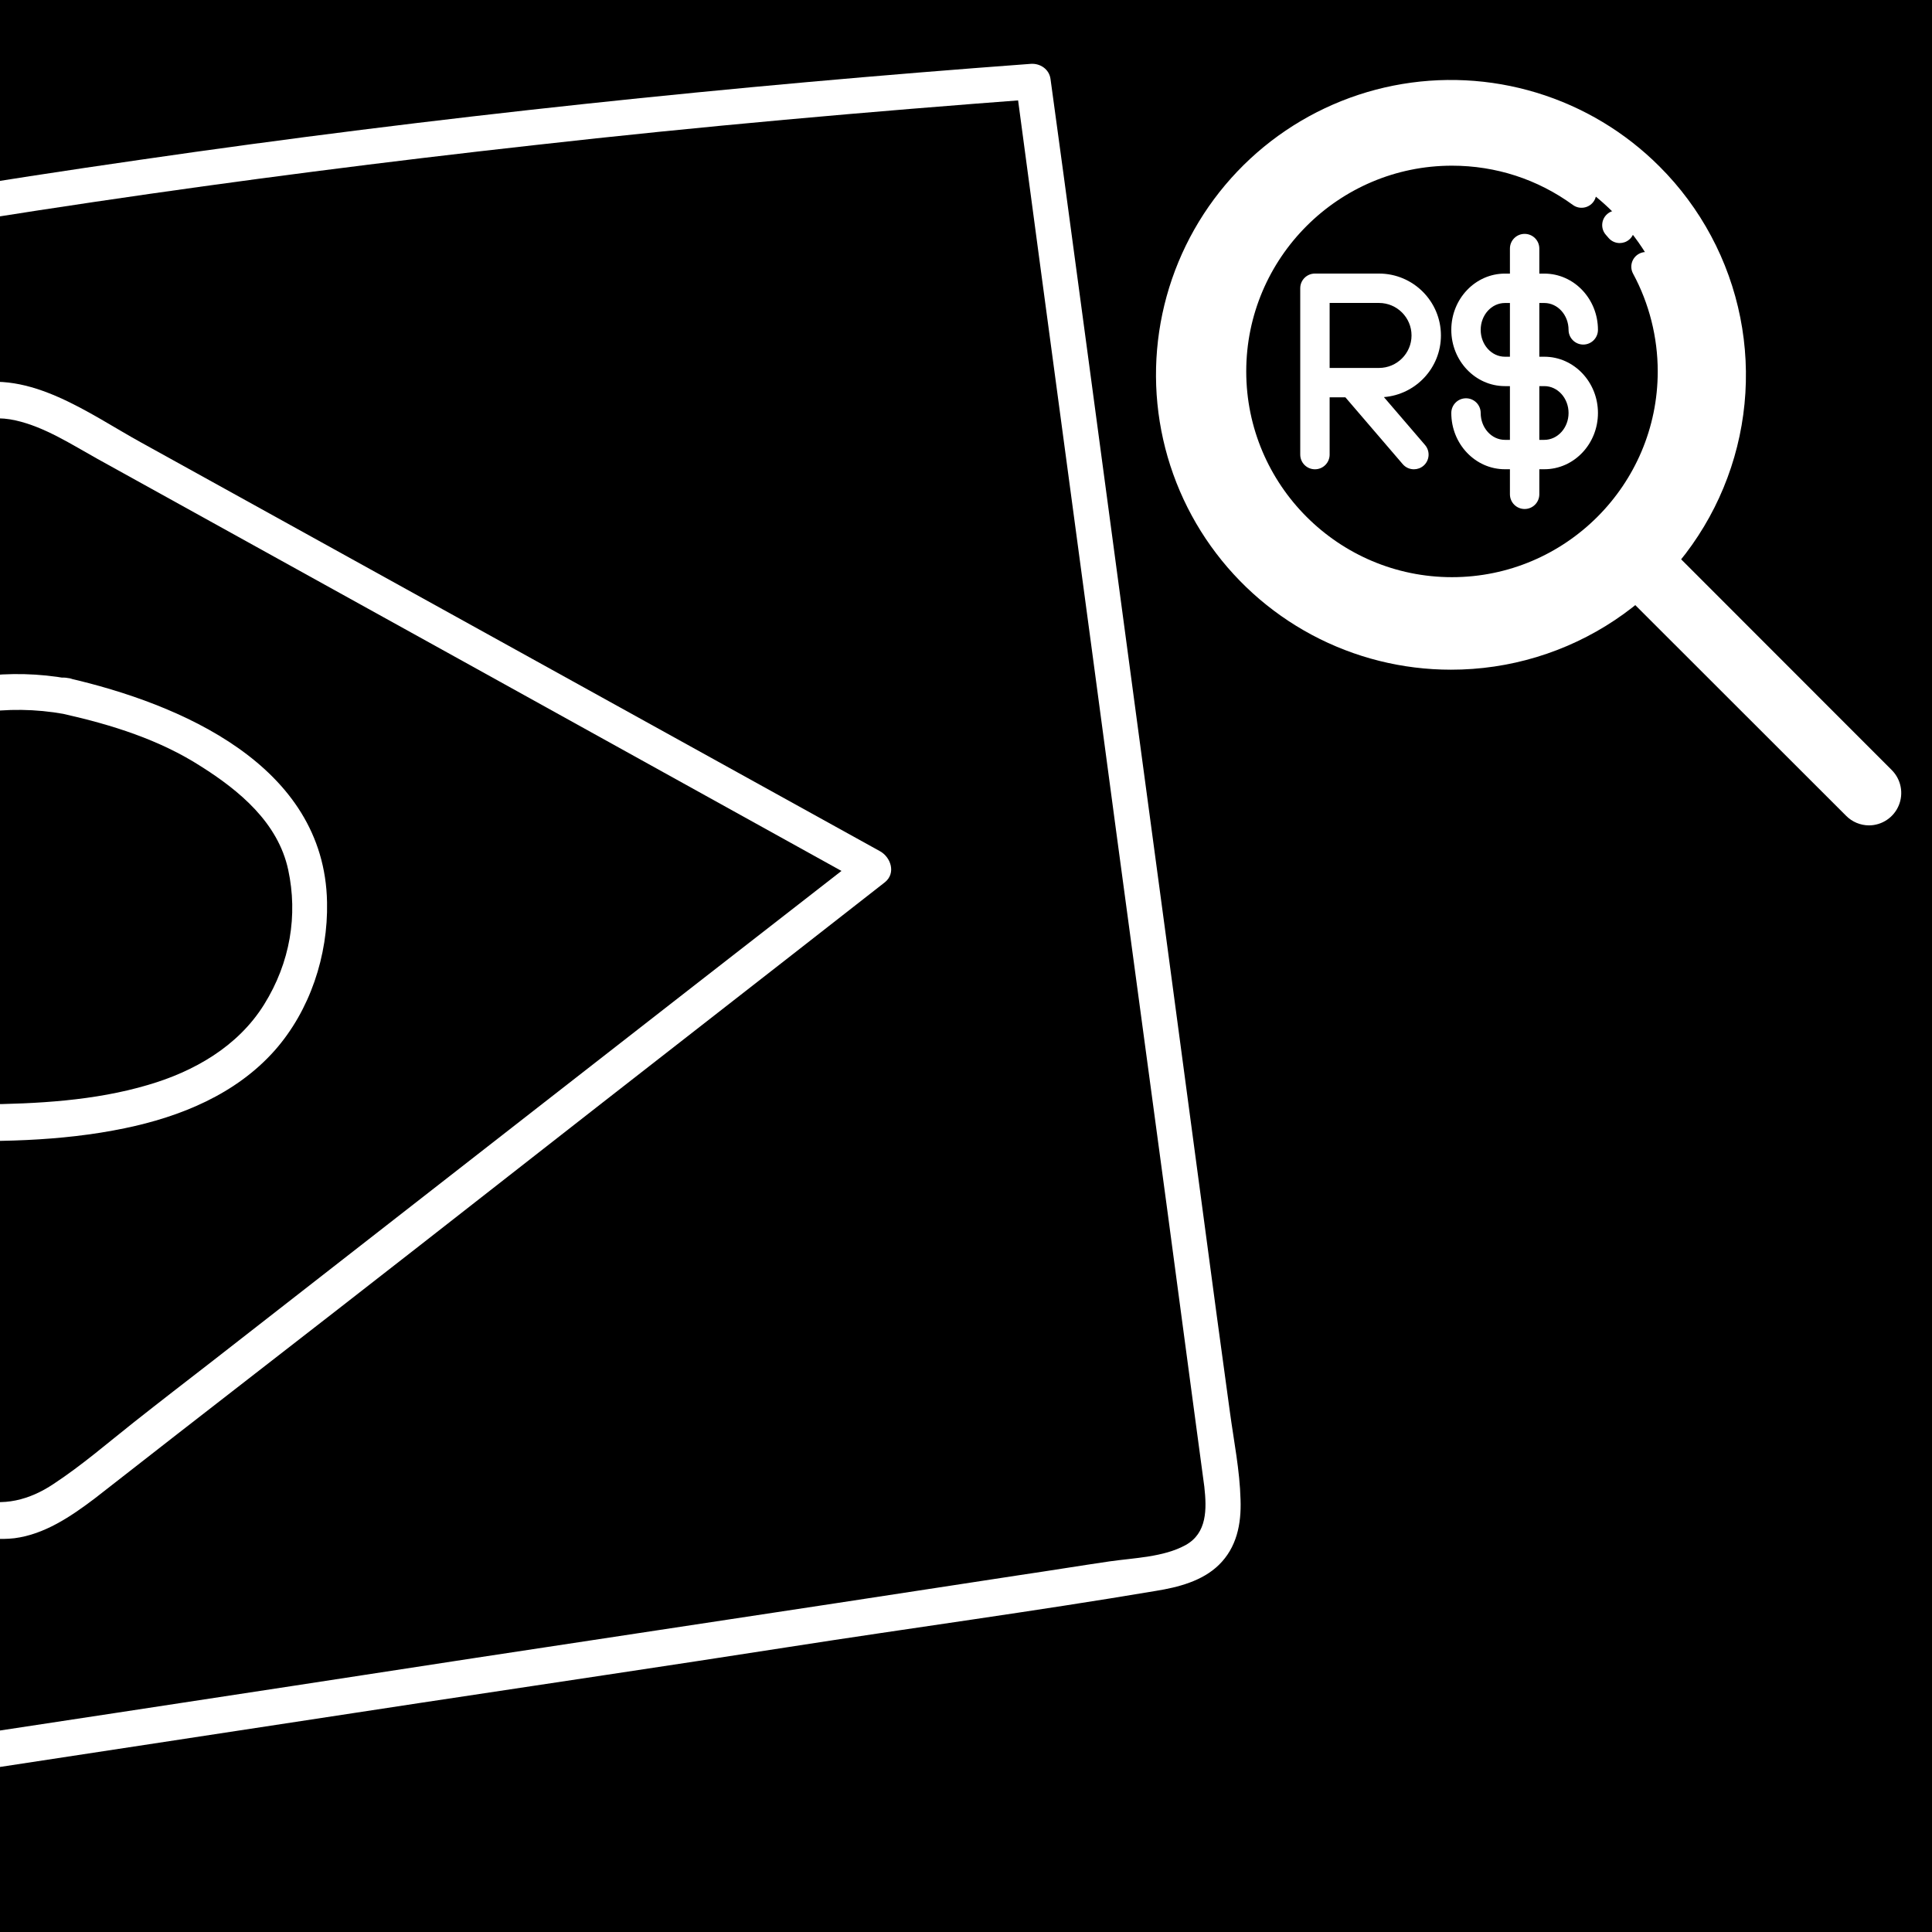
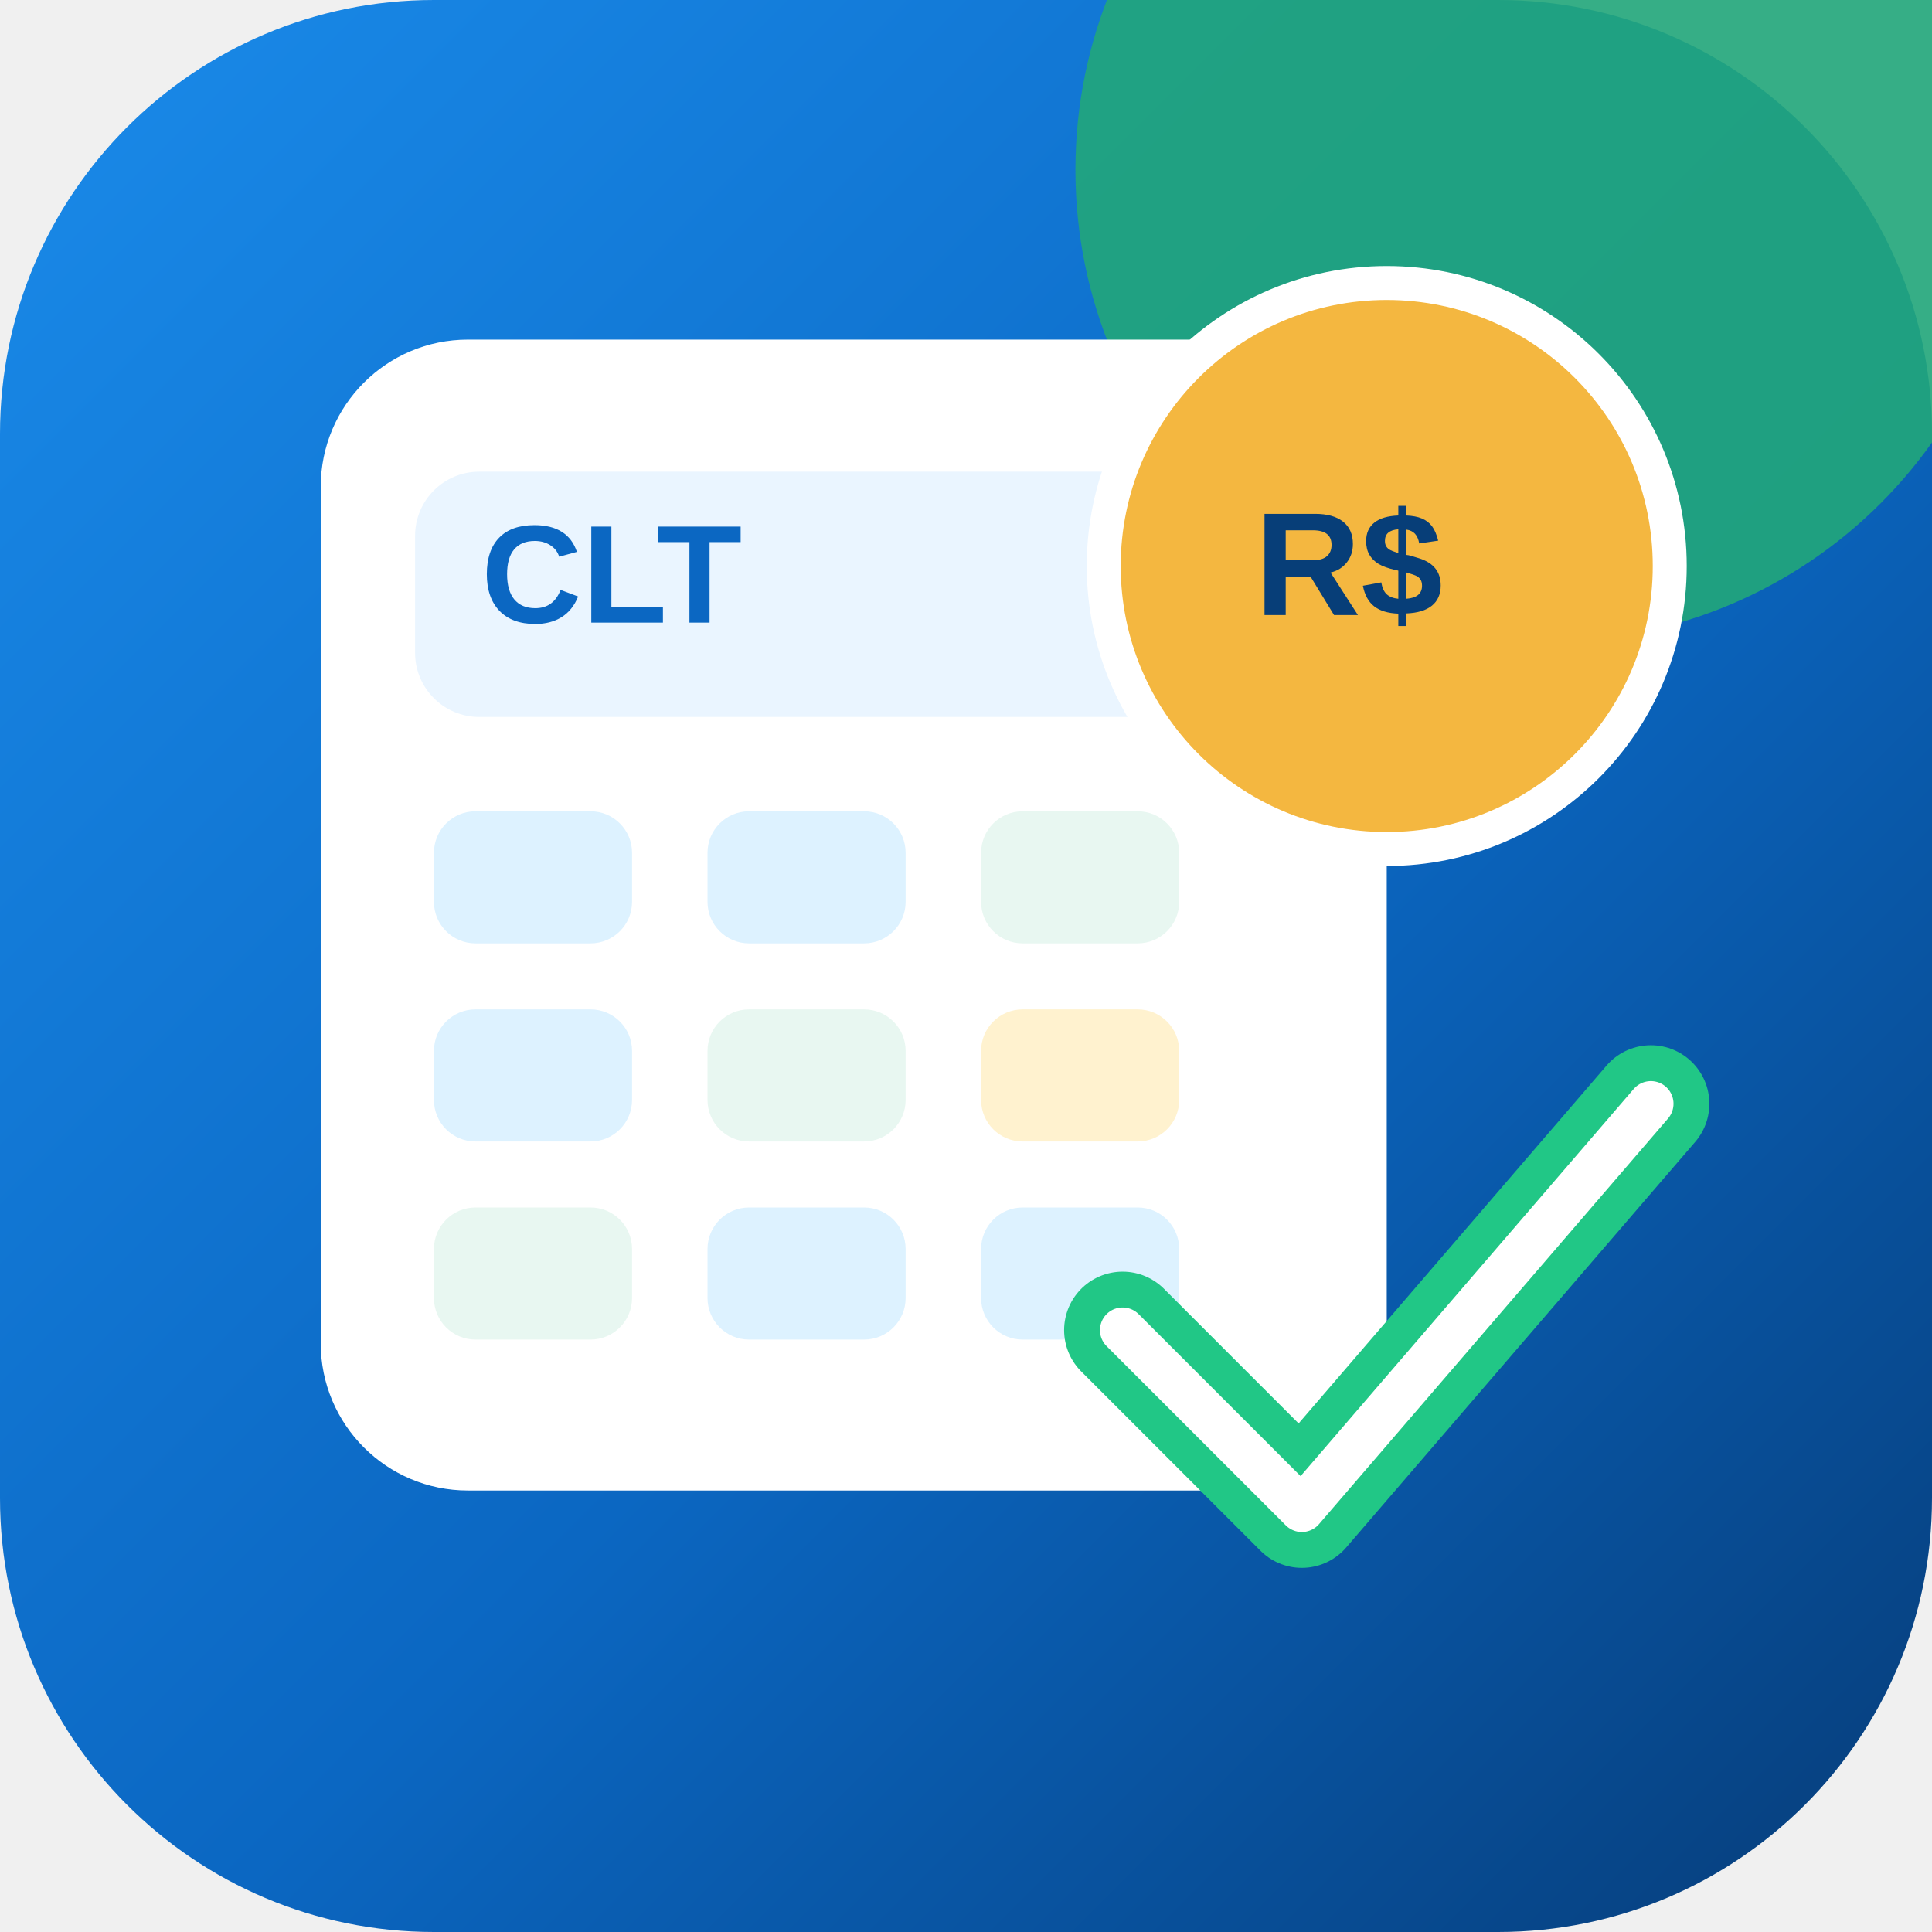
- <svg xmlns="http://www.w3.org/2000/svg" width="2000" zoomAndPan="magnify" viewBox="0 0 1500 1500" height="2000" preserveAspectRatio="xMidYMid meet" version="1.0">
+ <svg xmlns="http://www.w3.org/2000/svg" viewBox="0 0 1024 1024">
  <defs>
-     <clipPath id="9114305fbc">
-       <path d="M 0 523 L 254 523 L 254 886 L 0 886 Z M 0 523 " clip-rule="nonzero" />
-     </clipPath>
-     <clipPath id="a3cd04bf5a">
-       <path d="M -953.758 0 L 995.488 54.207 L 953.957 1547.629 L -995.289 1493.422 Z M -953.758 0 " clip-rule="nonzero" />
-     </clipPath>
-     <clipPath id="f3d48346fa">
-       <path d="M -953.758 0 L 995.488 54.207 L 953.957 1547.629 L -995.289 1493.422 Z M -953.758 0 " clip-rule="nonzero" />
-     </clipPath>
-     <clipPath id="34558eb42b">
-       <path d="M 0 296 L 692 296 L 692 1195 L 0 1195 Z M 0 296 " clip-rule="nonzero" />
-     </clipPath>
-     <clipPath id="b1c7cc7989">
-       <path d="M -953.758 0 L 995.488 54.207 L 953.957 1547.629 L -995.289 1493.422 Z M -953.758 0 " clip-rule="nonzero" />
-     </clipPath>
-     <clipPath id="22725665e8">
-       <path d="M -953.758 0 L 995.488 54.207 L 953.957 1547.629 L -995.289 1493.422 Z M -953.758 0 " clip-rule="nonzero" />
-     </clipPath>
-     <clipPath id="d26a4ecafd">
-       <path d="M 0 49 L 964 49 L 964 1498 L 0 1498 Z M 0 49 " clip-rule="nonzero" />
-     </clipPath>
-     <clipPath id="3a718be035">
-       <path d="M -953.758 0 L 995.488 54.207 L 953.957 1547.629 L -995.289 1493.422 Z M -953.758 0 " clip-rule="nonzero" />
-     </clipPath>
-     <clipPath id="a11e360848">
-       <path d="M -953.758 0 L 995.488 54.207 L 953.957 1547.629 L -995.289 1493.422 Z M -953.758 0 " clip-rule="nonzero" />
-     </clipPath>
-     <clipPath id="2e3ea65bee">
-       <path d="M 1245 410 L 1477 410 L 1477 640.824 L 1245 640.824 Z M 1245 410 " clip-rule="nonzero" />
-     </clipPath>
-     <clipPath id="49309d91e9">
-       <path d="M 944.758 105.812 L 1310 105.812 L 1310 471 L 944.758 471 Z M 944.758 105.812 " clip-rule="nonzero" />
-     </clipPath>
+     <linearGradient id="bg" x1="0" y1="0" x2="1" y2="1">
+       <stop offset="0" stop-color="#1A8BEA" />
+       <stop offset="0.55" stop-color="#0B67C2" />
+       <stop offset="1" stop-color="#063C78" />
+     </linearGradient>
  </defs>
-   <rect x="-150" width="1800" fill="#ffffff" y="-150" height="1800" fill-opacity="1" />
-   <rect x="-150" width="1800" fill="#000000" y="-150" height="1800" fill-opacity="1" />
-   <g clip-path="url(#9114305fbc)">
-     <g clip-path="url(#a3cd04bf5a)">
-       <g clip-path="url(#f3d48346fa)">
-         <path fill="#ffffff" d="M 53.355 526.48 C 70.73 529.402 67.52 557.32 50.145 554.402 C -40.328 538.082 -123.223 584.895 -176.797 657.691 C -200.008 689.52 -220.527 726.699 -220.855 767.688 C -221.184 808.676 -215.82 805.578 -203.629 819.719 C -191.438 833.859 -171.363 841.723 -153.211 845.883 C -108.031 856.07 -60.18 857.805 -14.301 857.457 C 28.738 857.031 73.457 854.621 114.797 842.375 C 150.402 832 184.629 812.656 205.023 779.938 C 225.418 747.219 231.312 710.441 223.766 675.324 C 215.855 638.57 185.695 613.781 156.176 595.102 C 123.875 574.312 86.852 562.73 49.738 554.391 C 12.625 546.051 35.602 522.742 52.949 526.469 C 139.266 546.324 252.012 593.707 253.914 700.516 C 254.793 741.945 240.617 784.578 213.371 815.484 C 183.199 849.555 140.09 867.027 96.812 875.973 C 47 886.359 -5.785 886.922 -56.473 885.105 C -107.164 883.289 -110.363 881.578 -137.043 877.59 C -158.867 874.141 -181.457 869.047 -200.621 857.555 C -240.156 834.129 -253.484 787.887 -246.16 743.441 C -238.801 697.777 -213.305 656.676 -184.344 622.57 C -125.156 552.367 -38.344 510.535 52.941 526.875 Z M 53.355 526.48 " fill-opacity="1" fill-rule="nonzero" />
-       </g>
-     </g>
+   <rect width="1024" height="1024" rx="230" fill="url(#bg)" />
+   <circle cx="820" cy="90" r="250" fill="#21A67A" opacity="0.9" />
+   <rect x="170" y="180" width="565" height="610" rx="78" fill="#fff" />
+   <rect x="220" y="250" width="465" height="130" rx="34" fill="#EAF5FF" />
+   <text x="255" y="330" font-size="74" font-weight="700" font-family="Arial, sans-serif" fill="#0B67C2">CLT</text>
+   <g fill="#DDF2FF">
+     <rect x="230" y="430" width="105" height="70" rx="22" />
+     <rect x="375" y="430" width="105" height="70" rx="22" />
+     <rect x="230" y="535" width="105" height="70" rx="22" />
+     <rect x="520" y="640" width="105" height="70" rx="22" />
  </g>
-   <g clip-path="url(#34558eb42b)">
-     <g clip-path="url(#b1c7cc7989)">
-       <g clip-path="url(#22725665e8)">
-         <path fill="#ffffff" d="M -663.188 806.938 C -676.887 817.926 -694.148 796.336 -680.434 784.945 C -588.664 710.777 -493.758 640.758 -398.473 571.559 C -314.781 510.562 -230.691 449.98 -148.961 386.496 C -127.395 370.047 -106.223 353.18 -85.445 335.898 C -66.766 320.992 -47.656 305.285 -24.344 299.031 C 23.09 286.551 69.609 321.535 109.191 343.34 C 300.68 449.332 491.777 554.91 683.266 660.906 C 691.66 665.605 695.781 677.895 687.062 684.961 C 589.961 761.008 492.465 836.641 395.363 912.691 C 298.262 988.738 223.582 1046.738 137.703 1113.359 C 116.129 1130.211 94.969 1146.672 73.391 1163.527 C 54.734 1177.621 34.465 1191.266 11.242 1194.273 C -34.367 1199.5 -76.48 1166.668 -114.012 1144.109 C -302.48 1031.703 -491.355 919.289 -679.828 806.883 C -695.004 797.938 -678.949 775.246 -663.77 784.191 C -560.355 845.926 -456.938 907.66 -353.52 969.395 C -262.473 1023.48 -171.438 1077.969 -80.391 1132.055 C -60.82 1143.559 -41.293 1156.684 -19.562 1163.379 C 2.172 1170.07 23.027 1164.562 41.641 1152.09 C 63.555 1137.68 83.523 1120.375 103.859 1104.297 C 124.195 1088.223 144.523 1072.551 165.266 1056.484 C 333.305 925.578 501.355 794.266 669.801 663.371 C 671.199 671.531 672.199 679.27 673.598 687.426 C 568.062 628.879 462.121 570.324 356.586 511.777 C 263.035 460.059 169.094 407.922 75.547 356.203 C 55.559 345.094 34.828 331.527 12.238 326.434 C -11.965 320.891 -32.516 330.062 -51.996 344.539 C -93.449 375.453 -132.949 409.266 -174.008 440.598 C -336.156 563.953 -504.543 678.207 -663.176 806.535 Z M -663.188 806.938 " fill-opacity="1" fill-rule="nonzero" />
-       </g>
-     </g>
+   <g fill="#E8F7F1">
+     <rect x="520" y="430" width="105" height="70" rx="22" />
+     <rect x="375" y="535" width="105" height="70" rx="22" />
+     <rect x="230" y="640" width="105" height="70" rx="22" />
  </g>
-   <g clip-path="url(#d26a4ecafd)">
-     <g clip-path="url(#3a718be035)">
-       <g clip-path="url(#a11e360848)">
-         <path fill="#ffffff" d="M -958.582 364.793 C -961.734 346.844 -934.422 342.73 -931.676 360.668 C -918.09 441.418 -905.734 522.543 -894.188 603.641 C -853.16 894.613 -825.184 1187.656 -810.207 1481.148 C -815.379 1477.352 -820.539 1473.148 -825.711 1469.352 C -802.477 1465.941 -779.234 1462.121 -756 1458.707 C -568.484 1430.23 -380.562 1401.766 -193.035 1372.883 C -5.516 1344.406 182.406 1315.941 369.934 1287.059 C 463.281 1273.012 557.047 1258.57 650.395 1244.523 C 697.68 1237.312 744.562 1230.09 791.852 1222.883 C 815.082 1219.469 838.328 1215.652 861.559 1212.238 C 880.715 1209.523 903.461 1208.938 920.363 1199.664 C 937.262 1190.395 936.969 1171.711 935.023 1154.203 C 932.016 1130.98 928.613 1107.344 925.605 1084.121 C 919.242 1035.641 912.48 986.742 906.117 938.262 C 892.996 840.879 879.859 743.902 866.738 646.523 C 840.875 452.586 814.594 259.039 788.73 65.102 C 793.902 68.898 799.062 73.102 804.234 76.898 C 674.066 86.672 544.262 98.082 414.363 112.738 C 186.34 138.059 -41.082 171.109 -266.762 214.355 C -494.086 258.367 -720.047 311.754 -942.672 376.602 C -959.449 381.41 -963.551 353.695 -946.773 348.883 C -821.551 312.586 -695.203 279.566 -568.145 250.219 C -344.66 198.387 -118.621 156.773 108.387 124.117 C 337.852 90.719 568.676 66.691 800.125 49.586 C 807.445 48.977 814.625 53.641 815.625 61.383 C 818.996 86.238 822.375 110.688 825.742 135.543 C 852.336 332.344 878.527 529.133 905.121 725.934 C 918.211 824.531 931.695 923.547 944.781 1022.145 C 948.152 1047 951.531 1071.449 954.898 1096.305 C 957.93 1118.715 962.57 1141.574 963.156 1164.32 C 963.84 1183.418 960.09 1201.582 946.32 1215 C 933.387 1227.629 914.582 1232.383 897.457 1235.156 C 802.43 1251.184 707.086 1263.957 612.094 1278.773 C 517.102 1293.586 422.133 1307.586 327.152 1321.996 C 135.559 1351.168 -55.633 1380.355 -247.23 1409.531 C -438.824 1438.707 -630.016 1467.895 -821.609 1497.07 C -828.133 1498.105 -836.922 1492.992 -837.113 1485.273 C -841.336 1403.562 -846.359 1321.43 -852.609 1239.664 C -874.906 946.777 -910.223 654.75 -958.582 364.793 Z M -958.582 364.793 " fill-opacity="1" fill-rule="nonzero" />
-       </g>
-     </g>
-   </g>
-   <path fill="#ffffff" d="M 1126.543 519.945 C 1121.859 519.945 1117.176 519.805 1112.5 519.52 C 1107.824 519.234 1103.16 518.805 1098.512 518.234 C 1093.859 517.664 1089.23 516.949 1084.625 516.094 C 1080.02 515.238 1075.441 514.242 1070.898 513.105 C 1066.352 511.969 1061.848 510.695 1057.379 509.281 C 1052.91 507.867 1048.492 506.32 1044.121 504.633 C 1039.75 502.949 1035.434 501.133 1031.172 499.184 C 1026.91 497.234 1022.715 495.156 1018.582 492.949 C 1014.449 490.738 1010.387 488.406 1006.398 485.953 C 1002.41 483.496 998.5 480.918 994.668 478.223 C 990.836 475.523 987.09 472.715 983.434 469.785 C 979.773 466.859 976.207 463.824 972.734 460.68 C 969.262 457.531 965.891 454.285 962.617 450.93 C 959.344 447.578 956.18 444.129 953.117 440.582 C 950.055 437.035 947.105 433.398 944.27 429.668 C 941.43 425.941 938.711 422.129 936.105 418.234 C 933.504 414.34 931.023 410.367 928.66 406.32 C 926.301 402.273 924.07 398.156 921.961 393.973 C 919.855 389.785 917.879 385.543 916.031 381.234 C 914.184 376.93 912.473 372.57 910.895 368.16 C 909.312 363.75 907.871 359.293 906.566 354.793 C 905.262 350.293 904.094 345.758 903.07 341.188 C 902.043 336.613 901.156 332.016 900.41 327.391 C 899.668 322.766 899.066 318.121 898.605 313.457 C 898.145 308.797 897.832 304.125 897.656 299.441 C 897.484 294.758 897.457 290.074 897.57 285.391 C 897.688 280.707 897.945 276.031 898.348 271.363 C 898.75 266.695 899.293 262.047 899.98 257.41 C 900.668 252.777 901.5 248.168 902.469 243.582 C 903.441 239 904.551 234.449 905.801 229.934 C 907.051 225.418 908.438 220.945 909.961 216.516 C 911.488 212.086 913.145 207.707 914.941 203.379 C 916.734 199.051 918.656 194.781 920.715 190.57 C 922.77 186.359 924.953 182.219 927.262 178.141 C 929.57 174.066 932.004 170.062 934.562 166.137 C 937.117 162.211 939.789 158.363 942.582 154.602 C 945.375 150.84 948.277 147.168 951.297 143.582 C 954.312 139.996 957.438 136.508 960.668 133.117 C 963.898 129.723 967.234 126.434 970.664 123.246 C 974.098 120.059 977.629 116.98 981.25 114.008 C 984.871 111.035 988.582 108.18 992.379 105.434 C 996.18 102.691 1000.059 100.066 1004.016 97.562 C 1007.977 95.055 1012.008 92.676 1016.113 90.418 C 1020.219 88.16 1024.391 86.031 1028.625 84.027 C 1032.863 82.027 1037.156 80.156 1041.508 78.418 C 1045.855 76.68 1050.258 75.078 1054.707 73.609 C 1059.156 72.141 1063.645 70.812 1068.176 69.617 C 1072.707 68.426 1077.27 67.375 1081.867 66.461 C 1086.461 65.551 1091.082 64.781 1095.727 64.152 C 1100.367 63.523 1105.023 63.039 1109.699 62.695 C 1114.371 62.352 1119.051 62.152 1123.734 62.098 C 1128.418 62.043 1133.102 62.133 1137.781 62.363 C 1142.461 62.598 1147.129 62.973 1151.785 63.492 C 1156.441 64.008 1161.078 64.672 1165.695 65.473 C 1170.309 66.277 1174.895 67.223 1179.453 68.309 C 1184.012 69.391 1188.531 70.617 1193.016 71.977 C 1197.496 73.34 1201.934 74.84 1206.324 76.477 C 1210.715 78.109 1215.051 79.879 1219.336 81.781 C 1223.617 83.68 1227.836 85.711 1231.992 87.871 C 1236.152 90.031 1240.238 92.316 1244.254 94.73 C 1248.273 97.141 1252.211 99.672 1256.074 102.324 C 1259.934 104.98 1263.711 107.75 1267.402 110.633 C 1271.094 113.52 1274.695 116.516 1278.203 119.621 C 1281.711 122.727 1285.117 125.938 1288.43 129.254 C 1290.418 131.238 1292.367 133.258 1294.281 135.316 C 1296.195 137.375 1298.07 139.469 1299.906 141.594 C 1301.742 143.719 1303.539 145.879 1305.297 148.074 C 1307.055 150.266 1308.77 152.488 1310.445 154.746 C 1312.121 157.004 1313.754 159.289 1315.344 161.605 C 1316.934 163.922 1318.484 166.266 1319.988 168.641 C 1321.492 171.012 1322.953 173.414 1324.367 175.84 C 1325.785 178.266 1327.156 180.719 1328.48 183.195 C 1329.805 185.676 1331.086 188.176 1332.32 190.699 C 1333.551 193.223 1334.738 195.77 1335.879 198.34 C 1337.02 200.906 1338.109 203.496 1339.156 206.105 C 1340.199 208.715 1341.195 211.34 1342.141 213.984 C 1343.09 216.633 1343.988 219.293 1344.836 221.973 C 1345.688 224.648 1346.488 227.344 1347.238 230.051 C 1347.988 232.758 1348.688 235.48 1349.336 238.215 C 1349.988 240.949 1350.586 243.691 1351.137 246.449 C 1351.684 249.203 1352.184 251.969 1352.629 254.742 C 1353.074 257.516 1353.473 260.297 1353.816 263.086 C 1354.16 265.875 1354.453 268.668 1354.695 271.469 C 1354.938 274.27 1355.125 277.07 1355.266 279.879 C 1355.402 282.684 1355.488 285.492 1355.523 288.301 C 1355.559 291.113 1355.543 293.922 1355.473 296.73 C 1355.406 299.539 1355.285 302.348 1355.113 305.152 C 1354.941 307.957 1354.719 310.758 1354.441 313.555 C 1354.168 316.348 1353.84 319.141 1353.461 321.926 C 1353.082 324.707 1352.656 327.484 1352.176 330.254 C 1351.695 333.023 1351.164 335.781 1350.582 338.531 C 1350 341.277 1349.367 344.016 1348.684 346.742 C 1348 349.469 1347.27 352.18 1346.484 354.879 C 1345.703 357.578 1344.871 360.262 1343.988 362.93 C 1343.105 365.598 1342.176 368.246 1341.195 370.879 C 1340.219 373.516 1339.191 376.129 1338.113 378.727 C 1337.039 381.32 1335.914 383.895 1334.746 386.449 C 1333.574 389.004 1332.359 391.539 1331.094 394.047 C 1329.832 396.559 1328.52 399.043 1327.164 401.504 C 1325.809 403.965 1324.41 406.402 1322.965 408.812 C 1321.52 411.219 1320.031 413.602 1318.496 415.957 C 1316.965 418.312 1315.391 420.637 1313.77 422.938 C 1312.152 425.234 1310.492 427.5 1308.789 429.734 C 1307.086 431.969 1305.344 434.176 1303.562 436.344 C 1301.777 438.516 1299.957 440.656 1298.094 442.758 C 1296.23 444.863 1294.332 446.934 1292.395 448.969 C 1290.453 451 1288.48 453 1286.469 454.961 C 1284.457 456.922 1282.41 458.848 1280.324 460.734 C 1278.242 462.621 1276.125 464.465 1273.977 466.273 C 1271.824 468.082 1269.641 469.852 1267.426 471.578 C 1265.211 473.305 1262.961 474.992 1260.684 476.637 C 1258.406 478.281 1256.098 479.887 1253.762 481.445 C 1251.426 483.004 1249.059 484.523 1246.668 485.996 C 1244.273 487.469 1241.855 488.895 1239.41 490.281 C 1236.965 491.664 1234.492 493 1232 494.293 C 1229.504 495.586 1226.984 496.832 1224.445 498.031 C 1221.902 499.234 1219.34 500.387 1216.758 501.492 C 1214.176 502.598 1211.57 503.652 1208.949 504.664 C 1206.328 505.672 1203.688 506.633 1201.031 507.547 C 1198.371 508.461 1195.699 509.32 1193.008 510.137 C 1190.32 510.949 1187.617 511.715 1184.898 512.43 C 1182.18 513.145 1179.453 513.809 1176.711 514.422 C 1173.969 515.035 1171.215 515.598 1168.453 516.109 C 1165.688 516.621 1162.918 517.082 1160.137 517.492 C 1157.359 517.902 1154.57 518.262 1151.777 518.57 C 1148.984 518.879 1146.188 519.133 1143.387 519.336 C 1140.582 519.543 1137.777 519.695 1134.969 519.797 C 1132.16 519.898 1129.352 519.945 1126.543 519.945 Z M 1126.543 112.523 C 1123.129 112.516 1119.719 112.605 1116.312 112.793 C 1112.906 112.98 1109.508 113.266 1106.113 113.648 C 1102.723 114.031 1099.348 114.512 1095.984 115.086 C 1092.621 115.664 1089.273 116.336 1085.949 117.102 C 1082.625 117.871 1079.324 118.734 1076.051 119.691 C 1072.773 120.648 1069.527 121.699 1066.312 122.84 C 1063.098 123.984 1059.918 125.219 1056.773 126.543 C 1053.629 127.867 1050.523 129.281 1047.461 130.785 C 1044.395 132.289 1041.379 133.879 1038.406 135.555 C 1035.434 137.23 1032.512 138.992 1029.641 140.836 C 1026.766 142.68 1023.949 144.605 1021.191 146.609 C 1018.43 148.613 1015.727 150.695 1013.086 152.855 C 1010.441 155.016 1007.863 157.25 1005.352 159.559 C 1002.836 161.867 1000.391 164.246 998.012 166.691 C 995.637 169.141 993.332 171.652 991.098 174.234 C 988.863 176.816 986.707 179.457 984.625 182.16 C 982.543 184.863 980.539 187.625 978.613 190.445 C 976.691 193.262 974.848 196.133 973.09 199.059 C 971.332 201.98 969.656 204.953 968.066 207.973 C 966.48 210.996 964.977 214.059 963.562 217.164 C 962.152 220.27 960.828 223.414 959.594 226.598 C 958.363 229.777 957.219 232.992 956.172 236.242 C 955.121 239.488 954.168 242.762 953.305 246.066 C 952.445 249.367 951.68 252.691 951.008 256.035 C 950.34 259.383 949.766 262.746 949.285 266.125 C 948.809 269.504 948.426 272.895 948.145 276.293 C 947.859 279.695 947.676 283.102 947.586 286.512 C 947.496 289.926 947.508 293.336 947.613 296.746 C 947.723 300.156 947.926 303.562 948.227 306.961 C 948.531 310.359 948.93 313.746 949.426 317.125 C 949.922 320.5 950.516 323.859 951.203 327.203 C 951.895 330.543 952.676 333.863 953.559 337.16 C 954.438 340.457 955.41 343.727 956.477 346.969 C 957.543 350.211 958.699 353.422 959.953 356.594 C 961.203 359.77 962.543 362.906 963.973 366.004 C 965.402 369.105 966.922 372.16 968.527 375.172 C 970.133 378.18 971.824 381.145 973.598 384.059 C 975.375 386.973 977.23 389.836 979.172 392.641 C 981.109 395.449 983.129 398.199 985.223 400.895 C 987.32 403.586 989.492 406.215 991.742 408.781 C 993.988 411.352 996.309 413.852 998.699 416.289 C 1001.09 418.723 1003.551 421.086 1006.074 423.379 C 1008.602 425.676 1011.191 427.895 1013.848 430.039 C 1016.5 432.184 1019.215 434.254 1021.984 436.242 C 1024.758 438.234 1027.586 440.141 1030.465 441.969 C 1033.348 443.797 1036.281 445.543 1039.262 447.203 C 1042.242 448.859 1045.27 450.434 1048.344 451.922 C 1051.414 453.406 1054.527 454.805 1057.68 456.113 C 1060.828 457.422 1064.016 458.637 1067.238 459.762 C 1070.461 460.887 1073.711 461.922 1076.992 462.859 C 1080.273 463.797 1083.578 464.645 1086.906 465.391 C 1090.238 466.141 1093.586 466.797 1096.949 467.352 C 1100.316 467.91 1103.699 468.371 1107.09 468.734 C 1110.484 469.102 1113.883 469.367 1117.293 469.535 C 1120.703 469.703 1124.113 469.777 1127.523 469.75 C 1130.938 469.723 1134.348 469.598 1137.75 469.379 C 1141.156 469.156 1144.555 468.836 1147.941 468.418 C 1151.328 468.004 1154.699 467.488 1158.059 466.879 C 1161.414 466.27 1164.754 465.566 1168.07 464.766 C 1171.387 463.965 1174.68 463.066 1177.945 462.078 C 1181.211 461.09 1184.445 460.008 1187.648 458.832 C 1190.852 457.656 1194.02 456.391 1197.152 455.031 C 1200.281 453.676 1203.371 452.23 1206.422 450.699 C 1209.469 449.164 1212.473 447.543 1215.426 445.836 C 1218.383 444.133 1221.289 442.344 1224.141 440.469 C 1226.992 438.598 1229.789 436.645 1232.531 434.613 C 1235.273 432.582 1237.953 430.473 1240.574 428.285 C 1243.195 426.098 1245.75 423.84 1248.242 421.508 C 1250.73 419.172 1253.152 416.77 1255.508 414.301 C 1257.859 411.828 1260.141 409.289 1262.348 406.688 C 1264.555 404.086 1266.688 401.422 1268.742 398.699 C 1270.797 395.973 1272.773 393.191 1274.668 390.355 C 1276.562 387.52 1278.375 384.629 1280.105 381.688 C 1281.836 378.746 1283.48 375.758 1285.039 372.719 C 1286.598 369.684 1288.066 366.605 1289.449 363.488 C 1290.832 360.367 1292.125 357.211 1293.324 354.016 C 1294.527 350.82 1295.637 347.594 1296.652 344.336 C 1297.668 341.078 1298.59 337.797 1299.418 334.484 C 1300.246 331.176 1300.98 327.844 1301.617 324.488 C 1302.254 321.137 1302.793 317.77 1303.238 314.387 C 1303.684 311.004 1304.031 307.609 1304.281 304.207 C 1304.531 300.801 1304.68 297.395 1304.734 293.98 C 1304.789 290.57 1304.746 287.16 1304.605 283.75 C 1304.465 280.34 1304.227 276.938 1303.891 273.539 C 1303.555 270.145 1303.121 266.762 1302.59 263.391 C 1302.059 260.02 1301.434 256.664 1300.711 253.332 C 1299.988 249.996 1299.172 246.684 1298.258 243.395 C 1297.348 240.105 1296.34 236.848 1295.242 233.617 C 1294.145 230.387 1292.953 227.188 1291.672 224.027 C 1290.387 220.863 1289.016 217.742 1287.555 214.656 C 1286.094 211.574 1284.547 208.531 1282.91 205.539 C 1281.273 202.543 1279.555 199.598 1277.75 196.699 C 1275.945 193.805 1274.062 190.961 1272.094 188.172 C 1270.125 185.383 1268.082 182.652 1265.957 179.984 C 1263.832 177.312 1261.637 174.703 1259.363 172.156 C 1257.09 169.613 1254.746 167.137 1252.328 164.723 C 1248.211 160.602 1243.898 156.691 1239.395 152.992 C 1234.891 149.297 1230.219 145.824 1225.375 142.586 C 1220.531 139.348 1215.539 136.352 1210.402 133.602 C 1205.266 130.852 1200.004 128.359 1194.621 126.125 C 1189.238 123.895 1183.762 121.93 1178.188 120.23 C 1172.609 118.535 1166.965 117.117 1161.25 115.977 C 1155.539 114.832 1149.781 113.973 1143.98 113.398 C 1138.184 112.82 1132.371 112.527 1126.543 112.523 Z M 1126.543 112.523 " fill-opacity="1" fill-rule="nonzero" />
-   <g clip-path="url(#2e3ea65bee)">
-     <path fill="#ffffff" d="M 1451.07 640.824 C 1449.422 640.816 1447.789 640.648 1446.172 640.32 C 1444.555 639.992 1442.988 639.512 1441.465 638.875 C 1439.945 638.238 1438.5 637.461 1437.133 636.539 C 1435.762 635.617 1434.496 634.574 1433.336 633.402 L 1252.832 453.027 C 1252.25 452.441 1251.695 451.832 1251.172 451.195 C 1250.648 450.559 1250.16 449.898 1249.703 449.211 C 1249.242 448.527 1248.82 447.82 1248.434 447.094 C 1248.043 446.367 1247.691 445.621 1247.375 444.859 C 1247.059 444.098 1246.781 443.324 1246.543 442.535 C 1246.305 441.746 1246.105 440.945 1245.941 440.137 C 1245.781 439.328 1245.66 438.516 1245.582 437.695 C 1245.5 436.875 1245.461 436.051 1245.461 435.227 C 1245.461 434.402 1245.5 433.582 1245.582 432.762 C 1245.66 431.938 1245.781 431.125 1245.941 430.316 C 1246.105 429.508 1246.305 428.711 1246.543 427.922 C 1246.781 427.133 1247.059 426.355 1247.375 425.594 C 1247.691 424.832 1248.043 424.09 1248.434 423.363 C 1248.82 422.633 1249.242 421.93 1249.703 421.242 C 1250.16 420.559 1250.648 419.895 1251.172 419.258 C 1251.695 418.621 1252.25 418.012 1252.832 417.43 C 1253.414 416.844 1254.023 416.293 1254.664 415.77 C 1255.301 415.246 1255.961 414.758 1256.645 414.297 C 1257.332 413.84 1258.039 413.418 1258.766 413.027 C 1259.492 412.641 1260.238 412.289 1261 411.973 C 1261.762 411.656 1262.535 411.379 1263.324 411.141 C 1264.113 410.898 1264.91 410.699 1265.719 410.539 C 1266.527 410.379 1267.344 410.258 1268.164 410.176 C 1268.984 410.098 1269.805 410.055 1270.629 410.055 C 1271.457 410.055 1272.277 410.098 1273.098 410.176 C 1273.918 410.258 1274.734 410.379 1275.543 410.539 C 1276.352 410.699 1277.148 410.898 1277.938 411.141 C 1278.727 411.379 1279.5 411.656 1280.262 411.973 C 1281.023 412.289 1281.77 412.641 1282.496 413.027 C 1283.223 413.418 1283.93 413.84 1284.613 414.297 C 1285.301 414.758 1285.961 415.246 1286.598 415.77 C 1287.238 416.293 1287.848 416.844 1288.43 417.43 L 1468.809 597.93 C 1469.676 598.805 1470.477 599.738 1471.211 600.73 C 1471.941 601.727 1472.598 602.766 1473.176 603.855 C 1473.754 604.941 1474.254 606.07 1474.664 607.23 C 1475.078 608.391 1475.406 609.578 1475.645 610.789 C 1475.883 612 1476.035 613.219 1476.094 614.453 C 1476.152 615.684 1476.121 616.914 1476 618.141 C 1475.879 619.367 1475.668 620.578 1475.371 621.777 C 1475.07 622.973 1474.684 624.141 1474.215 625.281 C 1473.742 626.422 1473.191 627.52 1472.559 628.578 C 1471.926 629.637 1471.219 630.645 1470.438 631.598 C 1469.656 632.551 1468.809 633.445 1467.898 634.273 C 1466.984 635.105 1466.016 635.863 1464.992 636.551 C 1463.969 637.238 1462.898 637.848 1461.785 638.379 C 1460.672 638.91 1459.527 639.355 1458.348 639.719 C 1457.168 640.078 1455.969 640.352 1454.75 640.539 C 1453.531 640.723 1452.305 640.82 1451.07 640.824 Z M 1451.07 640.824 " fill-opacity="1" fill-rule="nonzero" />
-   </g>
-   <path fill="#ffffff" d="M 1070.656 285.668 L 1032.324 285.668 L 1032.324 235.215 L 1070.656 235.215 C 1084.59 235.215 1095.91 246.535 1095.91 260.441 C 1095.91 274.348 1084.59 285.668 1070.656 285.668 Z M 1118.73 260.441 C 1118.73 233.938 1097.16 212.395 1070.656 212.395 L 1020.914 212.395 C 1014.617 212.395 1009.504 217.477 1009.504 223.805 L 1009.504 352.941 C 1009.504 359.27 1014.617 364.352 1020.914 364.352 C 1027.215 364.352 1032.324 359.27 1032.324 352.941 L 1032.324 308.488 L 1044.566 308.488 L 1089.078 360.367 C 1091.336 363.012 1094.547 364.352 1097.754 364.352 C 1100.367 364.352 1103.012 363.461 1105.184 361.617 C 1109.965 357.516 1110.5 350.297 1106.402 345.512 L 1074.457 308.312 C 1099.18 306.348 1118.73 285.668 1118.73 260.441 " fill-opacity="1" fill-rule="nonzero" />
-   <path fill="#ffffff" d="M 1199.02 341.5 L 1195.125 341.5 L 1195.125 299.781 L 1199.02 299.781 C 1209.387 299.781 1217.828 309.145 1217.828 320.641 C 1217.828 332.141 1209.387 341.5 1199.02 341.5 Z M 1168.414 276.961 C 1158.012 276.961 1149.605 267.602 1149.605 256.105 C 1149.605 244.605 1158.012 235.246 1168.414 235.246 L 1172.305 235.246 L 1172.305 276.961 Z M 1199.02 276.961 L 1195.125 276.961 L 1195.125 235.246 L 1199.02 235.246 C 1209.387 235.246 1217.828 244.605 1217.828 256.105 C 1217.828 262.402 1222.938 267.516 1229.238 267.516 C 1235.535 267.516 1240.648 262.402 1240.648 256.105 C 1240.648 232.008 1221.988 212.426 1199.02 212.426 L 1195.125 212.426 L 1195.125 192.992 C 1195.125 186.664 1190.016 181.582 1183.715 181.582 C 1177.418 181.582 1172.305 186.664 1172.305 192.992 L 1172.305 212.426 L 1168.414 212.426 C 1145.445 212.426 1126.785 232.008 1126.785 256.105 C 1126.785 280.172 1145.445 299.781 1168.414 299.781 L 1172.305 299.781 L 1172.305 341.5 L 1168.414 341.5 C 1158.012 341.5 1149.605 332.141 1149.605 320.641 C 1149.605 314.344 1144.492 309.23 1138.195 309.23 C 1131.895 309.23 1126.785 314.344 1126.785 320.641 C 1126.785 344.738 1145.445 364.32 1168.414 364.32 L 1172.305 364.32 L 1172.305 383.754 C 1172.305 390.082 1177.418 395.191 1183.715 395.191 C 1190.016 395.191 1195.125 390.082 1195.125 383.754 L 1195.125 364.32 L 1199.02 364.32 C 1221.988 364.32 1240.648 344.738 1240.648 320.641 C 1240.648 296.574 1221.988 276.961 1199.02 276.961 " fill-opacity="1" fill-rule="nonzero" />
-   <g clip-path="url(#49309d91e9)">
-     <path fill="#ffffff" d="M 1127.32 470.934 C 1026.648 470.934 944.758 389.043 944.758 288.371 C 944.758 187.703 1026.648 105.812 1127.32 105.812 C 1166.184 105.812 1203.297 117.875 1234.645 140.695 C 1239.754 144.379 1240.855 151.543 1237.172 156.621 C 1233.457 161.703 1226.297 162.832 1221.215 159.148 C 1193.82 139.18 1161.34 128.633 1127.32 128.633 C 1039.25 128.633 967.578 200.301 967.578 288.371 C 967.578 376.445 1039.25 448.113 1127.32 448.113 C 1215.391 448.113 1287.059 376.445 1287.059 288.371 C 1287.059 261.867 1280.434 235.633 1267.926 212.484 C 1264.922 206.957 1266.973 200.035 1272.531 197.031 C 1278.086 194.031 1284.98 196.082 1287.98 201.641 C 1302.305 228.113 1309.879 258.094 1309.879 288.371 C 1309.879 389.043 1227.988 470.934 1127.32 470.934 " fill-opacity="1" fill-rule="nonzero" />
-   </g>
-   <path fill="#ffffff" d="M 1257.555 188.715 C 1254.344 188.715 1251.137 187.375 1248.879 184.73 L 1246.828 182.355 C 1242.637 177.66 1243.055 170.438 1247.777 166.25 C 1252.473 162.059 1259.695 162.504 1263.883 167.199 L 1266.23 169.875 C 1270.301 174.688 1269.738 181.879 1264.953 185.98 C 1262.812 187.82 1260.168 188.715 1257.555 188.715 " fill-opacity="1" fill-rule="nonzero" />
+   <rect x="520" y="535" width="105" height="70" rx="22" fill="#FFF2CF" />
+   <rect x="375" y="640" width="105" height="70" rx="22" fill="#DDF2FF" />
+   <circle cx="735" cy="300" r="150" fill="#F4B740" stroke="#fff" stroke-width="18" />
+   <text x="665" y="326" font-size="78" font-weight="700" font-family="Arial, sans-serif" fill="#073E78">R$</text>
+   <path d="M595 705 L690 800 L875 585" fill="none" stroke="#21C786" stroke-width="62" stroke-linecap="round" stroke-linejoin="round" />
+   <path d="M595 705 L690 800 L875 585" fill="none" stroke="#fff" stroke-width="24" stroke-linecap="round" stroke-linejoin="round" />
</svg>
